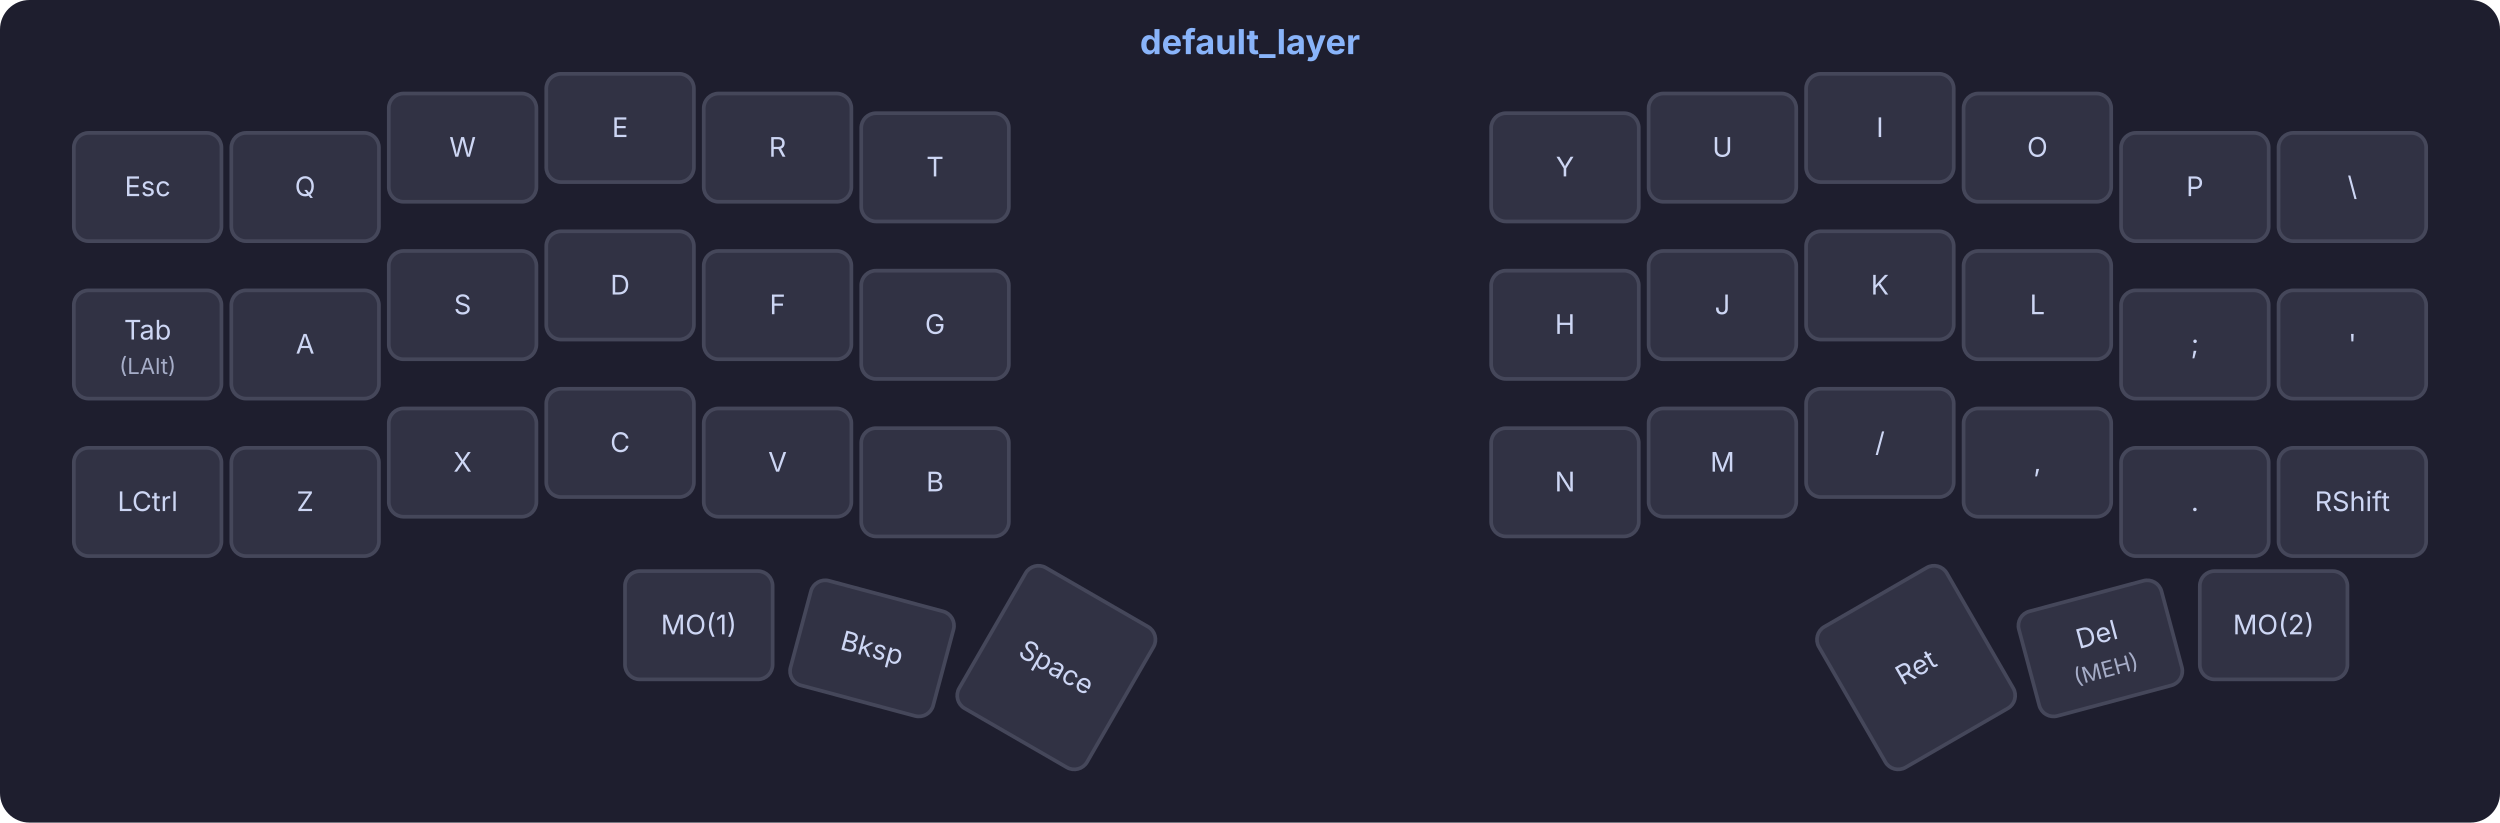
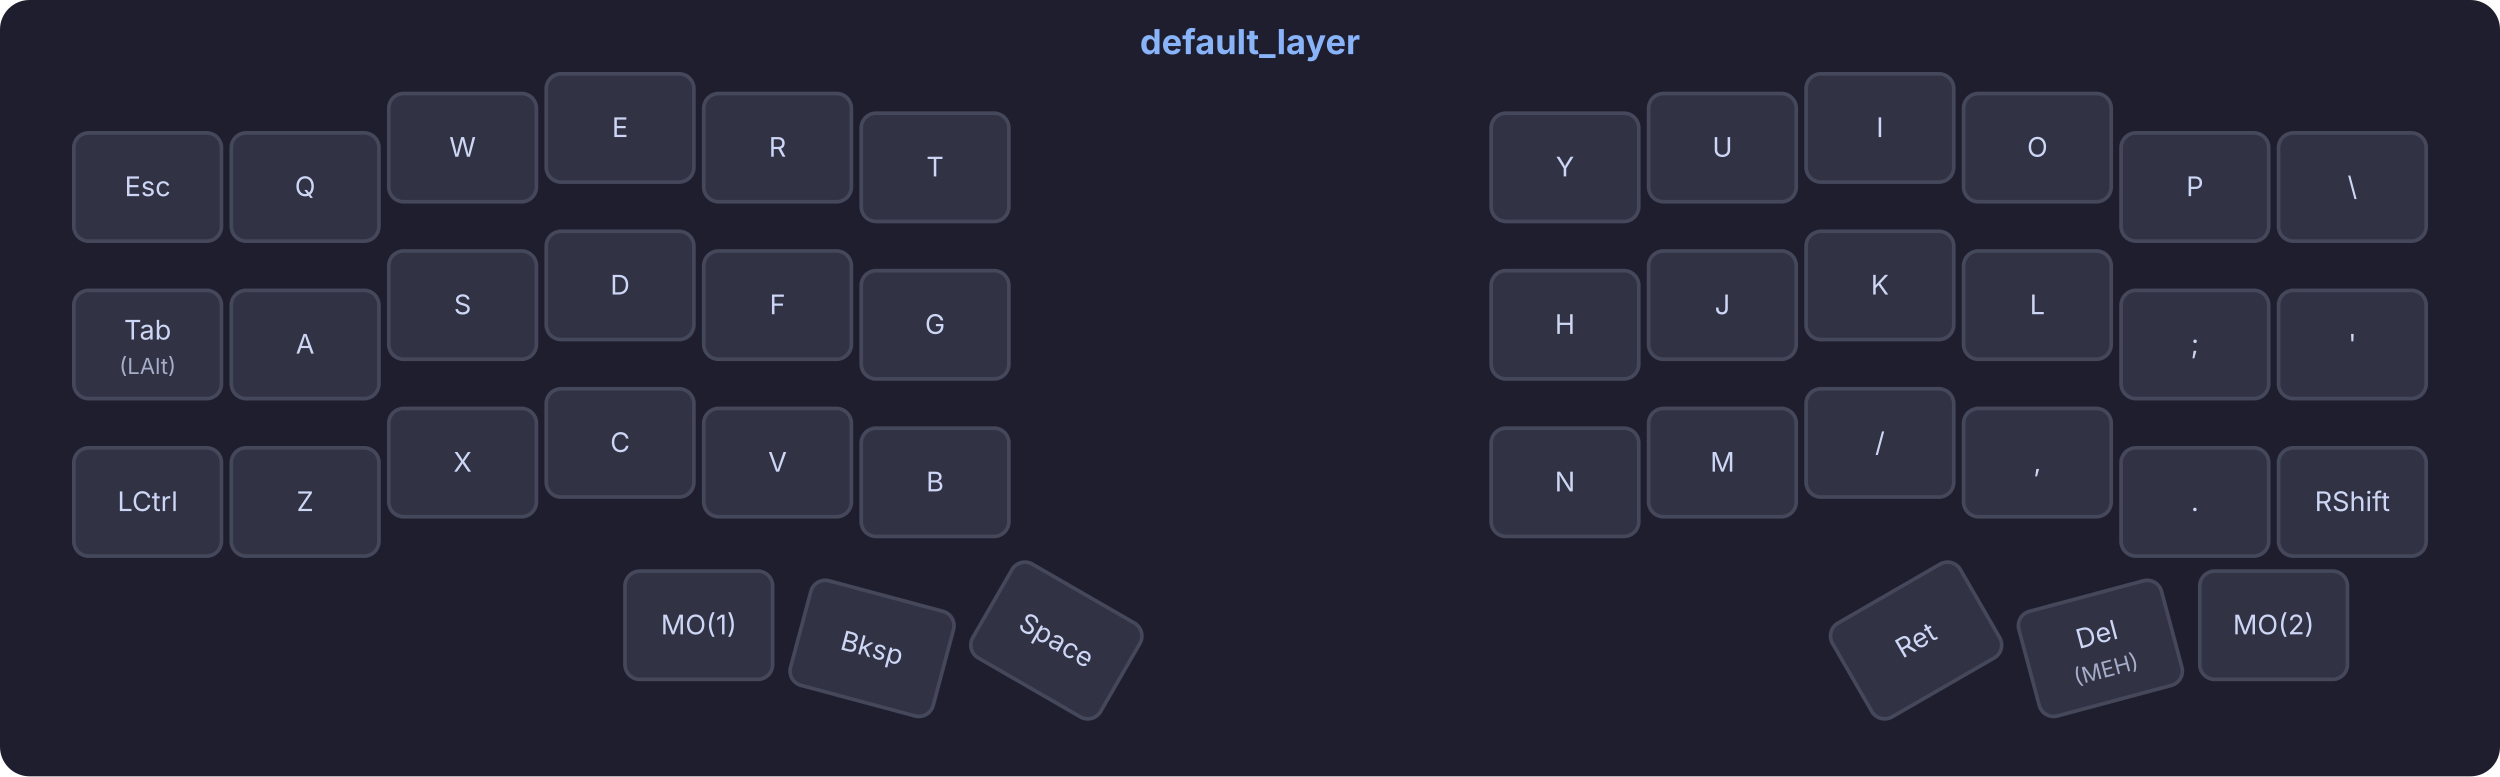
- <svg xmlns="http://www.w3.org/2000/svg" viewBox="-30.0 -30.0 1016.0 334.3">
-   <rect x="-30.0" y="-30.0" width="1016.0" height="334.3" fill="#1e1e2e" rx="12" />
+ <svg xmlns="http://www.w3.org/2000/svg" viewBox="-30.0 -30.0 1016.0 315.5">
+   <rect x="-30.0" y="-30.0" width="1016.0" height="315.5" fill="#1e1e2e" rx="12" />
  <text x="478.0" y="-8" text-anchor="middle" fill="#89b4fa" font-size="14px" font-weight="bold" font-family="Inter, SF Pro Text, Segoe UI, system-ui, sans-serif">default_layer</text>
  <g>
    <rect x="0.0" y="24.0" width="60.0" height="44.0" rx="6" fill="#313244" stroke="#45475a" stroke-width="1.5" />
    <text x="30.0" y="49.7" text-anchor="middle" fill="#cdd6f4" font-size="11px" font-family="Inter, SF Pro Text, Segoe UI, system-ui, sans-serif">Esc</text>
  </g>
  <g>
    <rect x="64.0" y="24.0" width="60.0" height="44.0" rx="6" fill="#313244" stroke="#45475a" stroke-width="1.5" />
    <text x="94.0" y="49.7" text-anchor="middle" fill="#cdd6f4" font-size="11px" font-family="Inter, SF Pro Text, Segoe UI, system-ui, sans-serif">Q</text>
  </g>
  <g>
    <rect x="128.0" y="8.0" width="60.0" height="44.0" rx="6" fill="#313244" stroke="#45475a" stroke-width="1.5" />
    <text x="158.0" y="33.7" text-anchor="middle" fill="#cdd6f4" font-size="11px" font-family="Inter, SF Pro Text, Segoe UI, system-ui, sans-serif">W</text>
  </g>
  <g>
    <rect x="192.0" y="0.0" width="60.0" height="44.0" rx="6" fill="#313244" stroke="#45475a" stroke-width="1.5" />
    <text x="222.0" y="25.7" text-anchor="middle" fill="#cdd6f4" font-size="11px" font-family="Inter, SF Pro Text, Segoe UI, system-ui, sans-serif">E</text>
  </g>
  <g>
    <rect x="256.0" y="8.0" width="60.0" height="44.0" rx="6" fill="#313244" stroke="#45475a" stroke-width="1.5" />
    <text x="286.0" y="33.7" text-anchor="middle" fill="#cdd6f4" font-size="11px" font-family="Inter, SF Pro Text, Segoe UI, system-ui, sans-serif">R</text>
  </g>
  <g>
    <rect x="320.0" y="16.0" width="60.0" height="44.0" rx="6" fill="#313244" stroke="#45475a" stroke-width="1.5" />
    <text x="350.0" y="41.7" text-anchor="middle" fill="#cdd6f4" font-size="11px" font-family="Inter, SF Pro Text, Segoe UI, system-ui, sans-serif">T</text>
  </g>
  <g>
    <rect x="576.0" y="16.0" width="60.0" height="44.0" rx="6" fill="#313244" stroke="#45475a" stroke-width="1.5" />
    <text x="606.0" y="41.7" text-anchor="middle" fill="#cdd6f4" font-size="11px" font-family="Inter, SF Pro Text, Segoe UI, system-ui, sans-serif">Y</text>
  </g>
  <g>
    <rect x="640.0" y="8.0" width="60.0" height="44.0" rx="6" fill="#313244" stroke="#45475a" stroke-width="1.5" />
    <text x="670.0" y="33.7" text-anchor="middle" fill="#cdd6f4" font-size="11px" font-family="Inter, SF Pro Text, Segoe UI, system-ui, sans-serif">U</text>
  </g>
  <g>
    <rect x="704.0" y="0.0" width="60.0" height="44.0" rx="6" fill="#313244" stroke="#45475a" stroke-width="1.5" />
    <text x="734.0" y="25.7" text-anchor="middle" fill="#cdd6f4" font-size="11px" font-family="Inter, SF Pro Text, Segoe UI, system-ui, sans-serif">I</text>
  </g>
  <g>
    <rect x="768.0" y="8.0" width="60.0" height="44.0" rx="6" fill="#313244" stroke="#45475a" stroke-width="1.5" />
    <text x="798.0" y="33.7" text-anchor="middle" fill="#cdd6f4" font-size="11px" font-family="Inter, SF Pro Text, Segoe UI, system-ui, sans-serif">O</text>
  </g>
  <g>
    <rect x="832.0" y="24.0" width="60.0" height="44.0" rx="6" fill="#313244" stroke="#45475a" stroke-width="1.5" />
    <text x="862.0" y="49.7" text-anchor="middle" fill="#cdd6f4" font-size="11px" font-family="Inter, SF Pro Text, Segoe UI, system-ui, sans-serif">P</text>
  </g>
  <g>
    <rect x="896.0" y="24.0" width="60.0" height="44.0" rx="6" fill="#313244" stroke="#45475a" stroke-width="1.5" />
    <text x="926.0" y="49.7" text-anchor="middle" fill="#cdd6f4" font-size="11px" font-family="Inter, SF Pro Text, Segoe UI, system-ui, sans-serif">\</text>
  </g>
  <g>
    <rect x="0.0" y="88.0" width="60.0" height="44.0" rx="6" fill="#313244" stroke="#45475a" stroke-width="1.5" />
    <text x="30.0" y="108.0" text-anchor="middle" fill="#cdd6f4" font-size="11px" font-family="Inter, SF Pro Text, Segoe UI, system-ui, sans-serif">Tab</text>
    <text x="30.0" y="122.0" text-anchor="middle" fill="#a6adc8" font-size="9px" font-family="Inter, SF Pro Text, Segoe UI, system-ui, sans-serif">(LAlt)</text>
  </g>
  <g>
    <rect x="64.0" y="88.0" width="60.0" height="44.0" rx="6" fill="#313244" stroke="#45475a" stroke-width="1.5" />
    <text x="94.0" y="113.7" text-anchor="middle" fill="#cdd6f4" font-size="11px" font-family="Inter, SF Pro Text, Segoe UI, system-ui, sans-serif">A</text>
  </g>
  <g>
    <rect x="128.0" y="72.0" width="60.0" height="44.0" rx="6" fill="#313244" stroke="#45475a" stroke-width="1.5" />
    <text x="158.0" y="97.7" text-anchor="middle" fill="#cdd6f4" font-size="11px" font-family="Inter, SF Pro Text, Segoe UI, system-ui, sans-serif">S</text>
  </g>
  <g>
    <rect x="192.0" y="64.0" width="60.0" height="44.0" rx="6" fill="#313244" stroke="#45475a" stroke-width="1.5" />
    <text x="222.0" y="89.7" text-anchor="middle" fill="#cdd6f4" font-size="11px" font-family="Inter, SF Pro Text, Segoe UI, system-ui, sans-serif">D</text>
  </g>
  <g>
    <rect x="256.0" y="72.0" width="60.0" height="44.0" rx="6" fill="#313244" stroke="#45475a" stroke-width="1.5" />
    <text x="286.0" y="97.7" text-anchor="middle" fill="#cdd6f4" font-size="11px" font-family="Inter, SF Pro Text, Segoe UI, system-ui, sans-serif">F</text>
  </g>
  <g>
    <rect x="320.0" y="80.0" width="60.0" height="44.0" rx="6" fill="#313244" stroke="#45475a" stroke-width="1.5" />
    <text x="350.0" y="105.7" text-anchor="middle" fill="#cdd6f4" font-size="11px" font-family="Inter, SF Pro Text, Segoe UI, system-ui, sans-serif">G</text>
  </g>
  <g>
    <rect x="576.0" y="80.0" width="60.0" height="44.0" rx="6" fill="#313244" stroke="#45475a" stroke-width="1.5" />
    <text x="606.0" y="105.7" text-anchor="middle" fill="#cdd6f4" font-size="11px" font-family="Inter, SF Pro Text, Segoe UI, system-ui, sans-serif">H</text>
  </g>
  <g>
    <rect x="640.0" y="72.0" width="60.0" height="44.0" rx="6" fill="#313244" stroke="#45475a" stroke-width="1.5" />
    <text x="670.0" y="97.7" text-anchor="middle" fill="#cdd6f4" font-size="11px" font-family="Inter, SF Pro Text, Segoe UI, system-ui, sans-serif">J</text>
  </g>
  <g>
    <rect x="704.0" y="64.0" width="60.0" height="44.0" rx="6" fill="#313244" stroke="#45475a" stroke-width="1.5" />
    <text x="734.0" y="89.7" text-anchor="middle" fill="#cdd6f4" font-size="11px" font-family="Inter, SF Pro Text, Segoe UI, system-ui, sans-serif">K</text>
  </g>
  <g>
    <rect x="768.0" y="72.0" width="60.0" height="44.0" rx="6" fill="#313244" stroke="#45475a" stroke-width="1.5" />
    <text x="798.0" y="97.7" text-anchor="middle" fill="#cdd6f4" font-size="11px" font-family="Inter, SF Pro Text, Segoe UI, system-ui, sans-serif">L</text>
  </g>
  <g>
    <rect x="832.0" y="88.0" width="60.0" height="44.0" rx="6" fill="#313244" stroke="#45475a" stroke-width="1.5" />
    <text x="862.0" y="113.7" text-anchor="middle" fill="#cdd6f4" font-size="11px" font-family="Inter, SF Pro Text, Segoe UI, system-ui, sans-serif">;</text>
  </g>
  <g>
    <rect x="896.0" y="88.0" width="60.0" height="44.0" rx="6" fill="#313244" stroke="#45475a" stroke-width="1.5" />
    <text x="926.0" y="113.7" text-anchor="middle" fill="#cdd6f4" font-size="11px" font-family="Inter, SF Pro Text, Segoe UI, system-ui, sans-serif">'</text>
  </g>
  <g>
    <rect x="0.0" y="152.0" width="60.0" height="44.0" rx="6" fill="#313244" stroke="#45475a" stroke-width="1.5" />
    <text x="30.0" y="177.7" text-anchor="middle" fill="#cdd6f4" font-size="11px" font-family="Inter, SF Pro Text, Segoe UI, system-ui, sans-serif">LCtrl</text>
  </g>
  <g>
    <rect x="64.0" y="152.0" width="60.0" height="44.0" rx="6" fill="#313244" stroke="#45475a" stroke-width="1.5" />
    <text x="94.0" y="177.7" text-anchor="middle" fill="#cdd6f4" font-size="11px" font-family="Inter, SF Pro Text, Segoe UI, system-ui, sans-serif">Z</text>
  </g>
  <g>
    <rect x="128.0" y="136.0" width="60.0" height="44.0" rx="6" fill="#313244" stroke="#45475a" stroke-width="1.5" />
    <text x="158.0" y="161.7" text-anchor="middle" fill="#cdd6f4" font-size="11px" font-family="Inter, SF Pro Text, Segoe UI, system-ui, sans-serif">X</text>
  </g>
  <g>
    <rect x="192.0" y="128.0" width="60.0" height="44.0" rx="6" fill="#313244" stroke="#45475a" stroke-width="1.5" />
    <text x="222.0" y="153.7" text-anchor="middle" fill="#cdd6f4" font-size="11px" font-family="Inter, SF Pro Text, Segoe UI, system-ui, sans-serif">C</text>
  </g>
  <g>
    <rect x="256.0" y="136.0" width="60.0" height="44.0" rx="6" fill="#313244" stroke="#45475a" stroke-width="1.5" />
    <text x="286.0" y="161.7" text-anchor="middle" fill="#cdd6f4" font-size="11px" font-family="Inter, SF Pro Text, Segoe UI, system-ui, sans-serif">V</text>
  </g>
  <g>
    <rect x="320.0" y="144.0" width="60.0" height="44.0" rx="6" fill="#313244" stroke="#45475a" stroke-width="1.5" />
    <text x="350.0" y="169.7" text-anchor="middle" fill="#cdd6f4" font-size="11px" font-family="Inter, SF Pro Text, Segoe UI, system-ui, sans-serif">B</text>
  </g>
  <g>
    <rect x="576.0" y="144.0" width="60.0" height="44.0" rx="6" fill="#313244" stroke="#45475a" stroke-width="1.5" />
    <text x="606.0" y="169.7" text-anchor="middle" fill="#cdd6f4" font-size="11px" font-family="Inter, SF Pro Text, Segoe UI, system-ui, sans-serif">N</text>
  </g>
  <g>
    <rect x="640.0" y="136.0" width="60.0" height="44.0" rx="6" fill="#313244" stroke="#45475a" stroke-width="1.5" />
    <text x="670.0" y="161.7" text-anchor="middle" fill="#cdd6f4" font-size="11px" font-family="Inter, SF Pro Text, Segoe UI, system-ui, sans-serif">M</text>
  </g>
  <g>
    <rect x="704.0" y="128.0" width="60.0" height="44.0" rx="6" fill="#313244" stroke="#45475a" stroke-width="1.5" />
    <text x="734.0" y="153.7" text-anchor="middle" fill="#cdd6f4" font-size="11px" font-family="Inter, SF Pro Text, Segoe UI, system-ui, sans-serif">/</text>
  </g>
  <g>
    <rect x="768.0" y="136.0" width="60.0" height="44.0" rx="6" fill="#313244" stroke="#45475a" stroke-width="1.5" />
    <text x="798.0" y="161.7" text-anchor="middle" fill="#cdd6f4" font-size="11px" font-family="Inter, SF Pro Text, Segoe UI, system-ui, sans-serif">,</text>
  </g>
  <g>
    <rect x="832.0" y="152.0" width="60.0" height="44.0" rx="6" fill="#313244" stroke="#45475a" stroke-width="1.5" />
    <text x="862.0" y="177.7" text-anchor="middle" fill="#cdd6f4" font-size="11px" font-family="Inter, SF Pro Text, Segoe UI, system-ui, sans-serif">.</text>
  </g>
  <g>
    <rect x="896.0" y="152.0" width="60.0" height="44.0" rx="6" fill="#313244" stroke="#45475a" stroke-width="1.5" />
    <text x="926.0" y="177.7" text-anchor="middle" fill="#cdd6f4" font-size="11px" font-family="Inter, SF Pro Text, Segoe UI, system-ui, sans-serif">RShift</text>
  </g>
  <g>
    <rect x="224.0" y="202.1" width="60.0" height="44.0" rx="6" fill="#313244" stroke="#45475a" stroke-width="1.5" />
    <text x="254.0" y="227.8" text-anchor="middle" fill="#cdd6f4" font-size="11px" font-family="Inter, SF Pro Text, Segoe UI, system-ui, sans-serif">MO(1)</text>
  </g>
  <g transform="rotate(15.0 324.4 233.5)">
    <rect x="294.4" y="211.5" width="60.0" height="44.0" rx="6" fill="#313244" stroke="#45475a" stroke-width="1.5" />
    <text x="324.4" y="237.2" text-anchor="middle" fill="#cdd6f4" font-size="11px" font-family="Inter, SF Pro Text, Segoe UI, system-ui, sans-serif">Bksp</text>
  </g>
-   <g transform="rotate(30.0 399.3 241.3)">
-     <rect x="369.3" y="208.3" width="60.0" height="66.0" rx="6" fill="#313244" stroke="#45475a" stroke-width="1.5" />
-     <text x="399.3" y="245.0" text-anchor="middle" fill="#cdd6f4" font-size="11px" font-family="Inter, SF Pro Text, Segoe UI, system-ui, sans-serif">Space</text>
+   <g transform="rotate(30.0 399.3 230.3)">
+     <rect x="369.3" y="208.3" width="60.0" height="44.0" rx="6" fill="#313244" stroke="#45475a" stroke-width="1.5" />
+     <text x="399.3" y="234.0" text-anchor="middle" fill="#cdd6f4" font-size="11px" font-family="Inter, SF Pro Text, Segoe UI, system-ui, sans-serif">Space</text>
  </g>
-   <g transform="rotate(-30.0 748.7 241.3)">
-     <rect x="718.7" y="208.3" width="60.0" height="66.0" rx="6" fill="#313244" stroke="#45475a" stroke-width="1.5" />
-     <text x="748.7" y="245.0" text-anchor="middle" fill="#cdd6f4" font-size="11px" font-family="Inter, SF Pro Text, Segoe UI, system-ui, sans-serif">Ret</text>
+   <g transform="rotate(-30.0 748.7 230.3)">
+     <rect x="718.7" y="208.3" width="60.0" height="44.0" rx="6" fill="#313244" stroke="#45475a" stroke-width="1.5" />
+     <text x="748.7" y="234.0" text-anchor="middle" fill="#cdd6f4" font-size="11px" font-family="Inter, SF Pro Text, Segoe UI, system-ui, sans-serif">Ret</text>
  </g>
  <g transform="rotate(-15.0 823.6 233.5)">
    <rect x="793.6" y="211.5" width="60.0" height="44.0" rx="6" fill="#313244" stroke="#45475a" stroke-width="1.5" />
    <text x="823.6" y="231.5" text-anchor="middle" fill="#cdd6f4" font-size="11px" font-family="Inter, SF Pro Text, Segoe UI, system-ui, sans-serif">Del</text>
    <text x="823.6" y="245.5" text-anchor="middle" fill="#a6adc8" font-size="9px" font-family="Inter, SF Pro Text, Segoe UI, system-ui, sans-serif">(MEH)</text>
  </g>
  <g>
    <rect x="864.0" y="202.1" width="60.0" height="44.0" rx="6" fill="#313244" stroke="#45475a" stroke-width="1.5" />
    <text x="894.0" y="227.8" text-anchor="middle" fill="#cdd6f4" font-size="11px" font-family="Inter, SF Pro Text, Segoe UI, system-ui, sans-serif">MO(2)</text>
  </g>
</svg>
